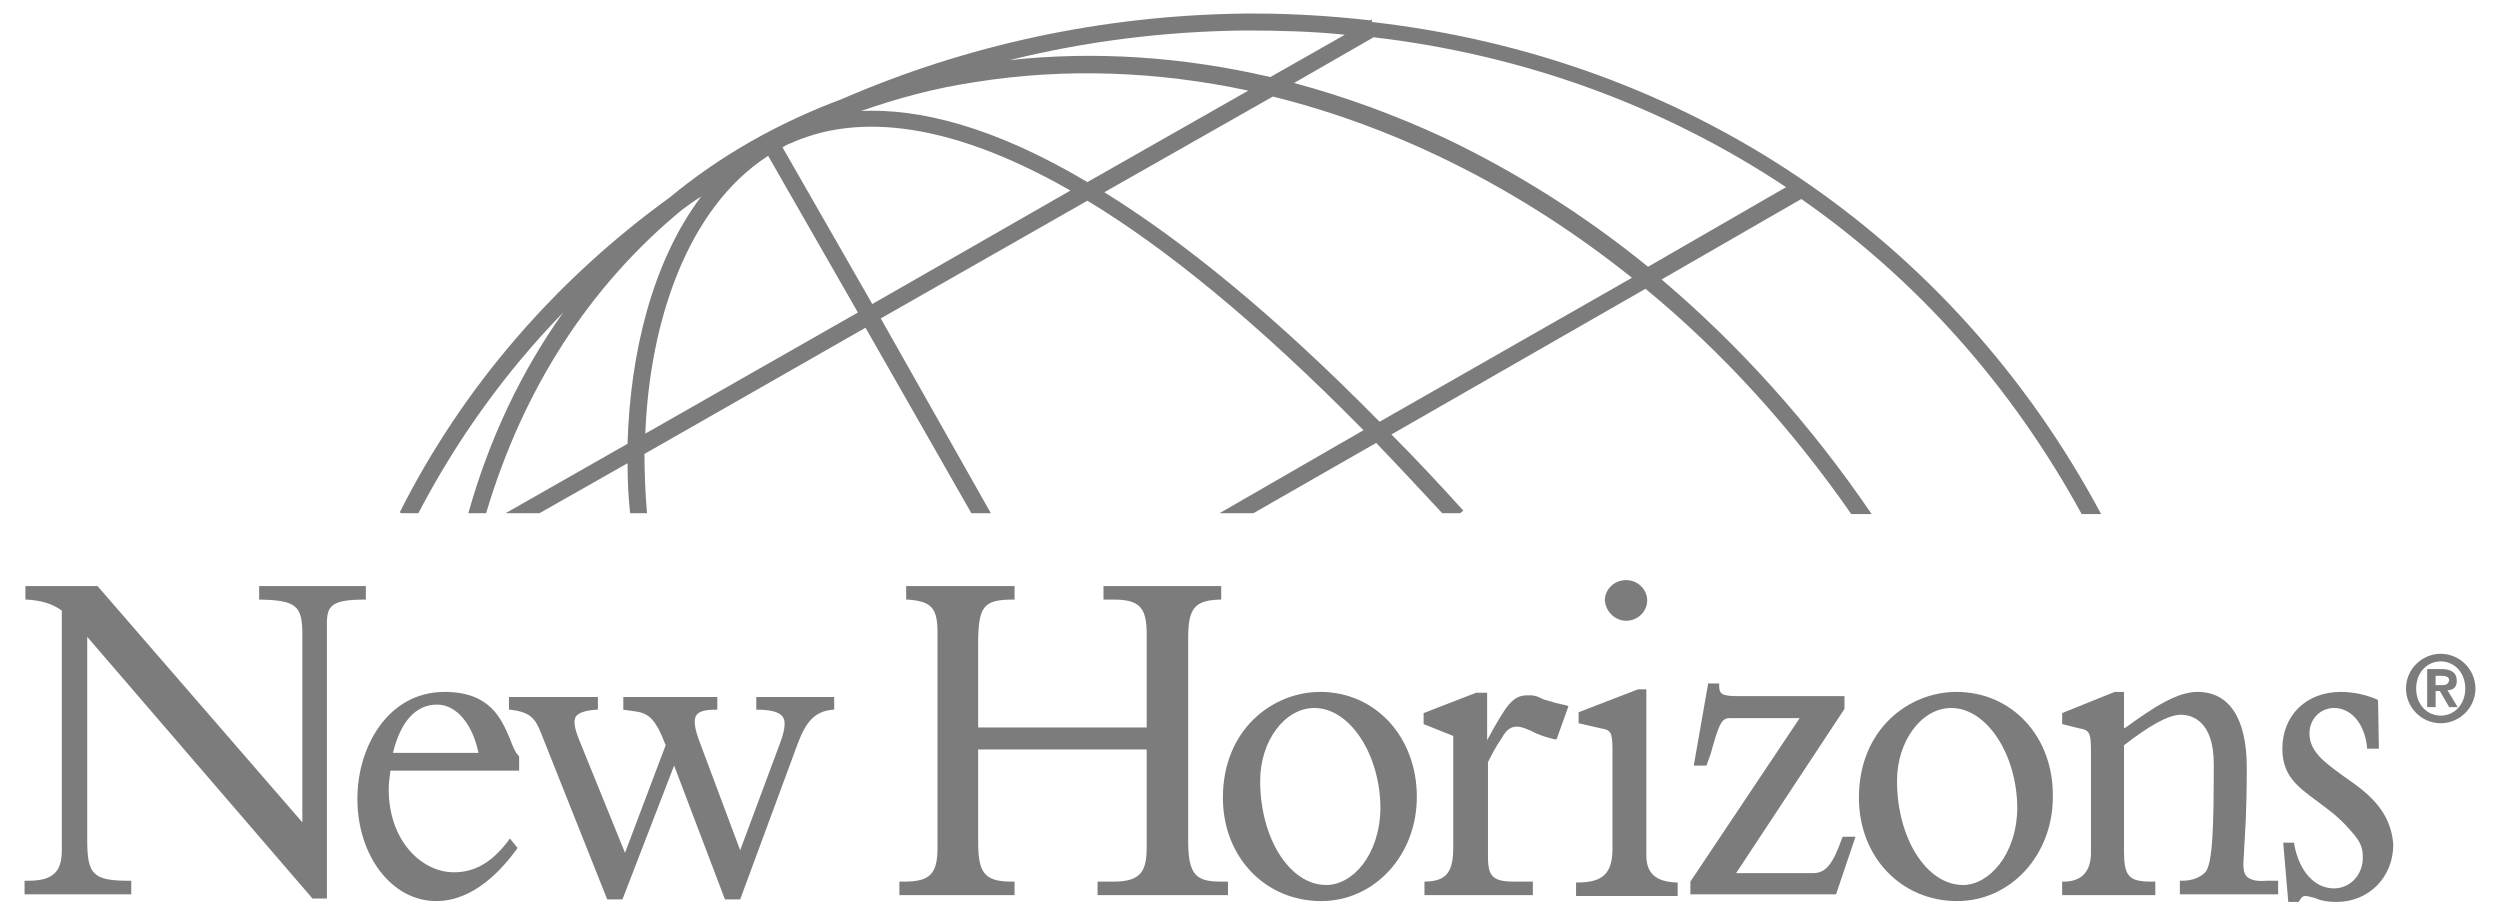
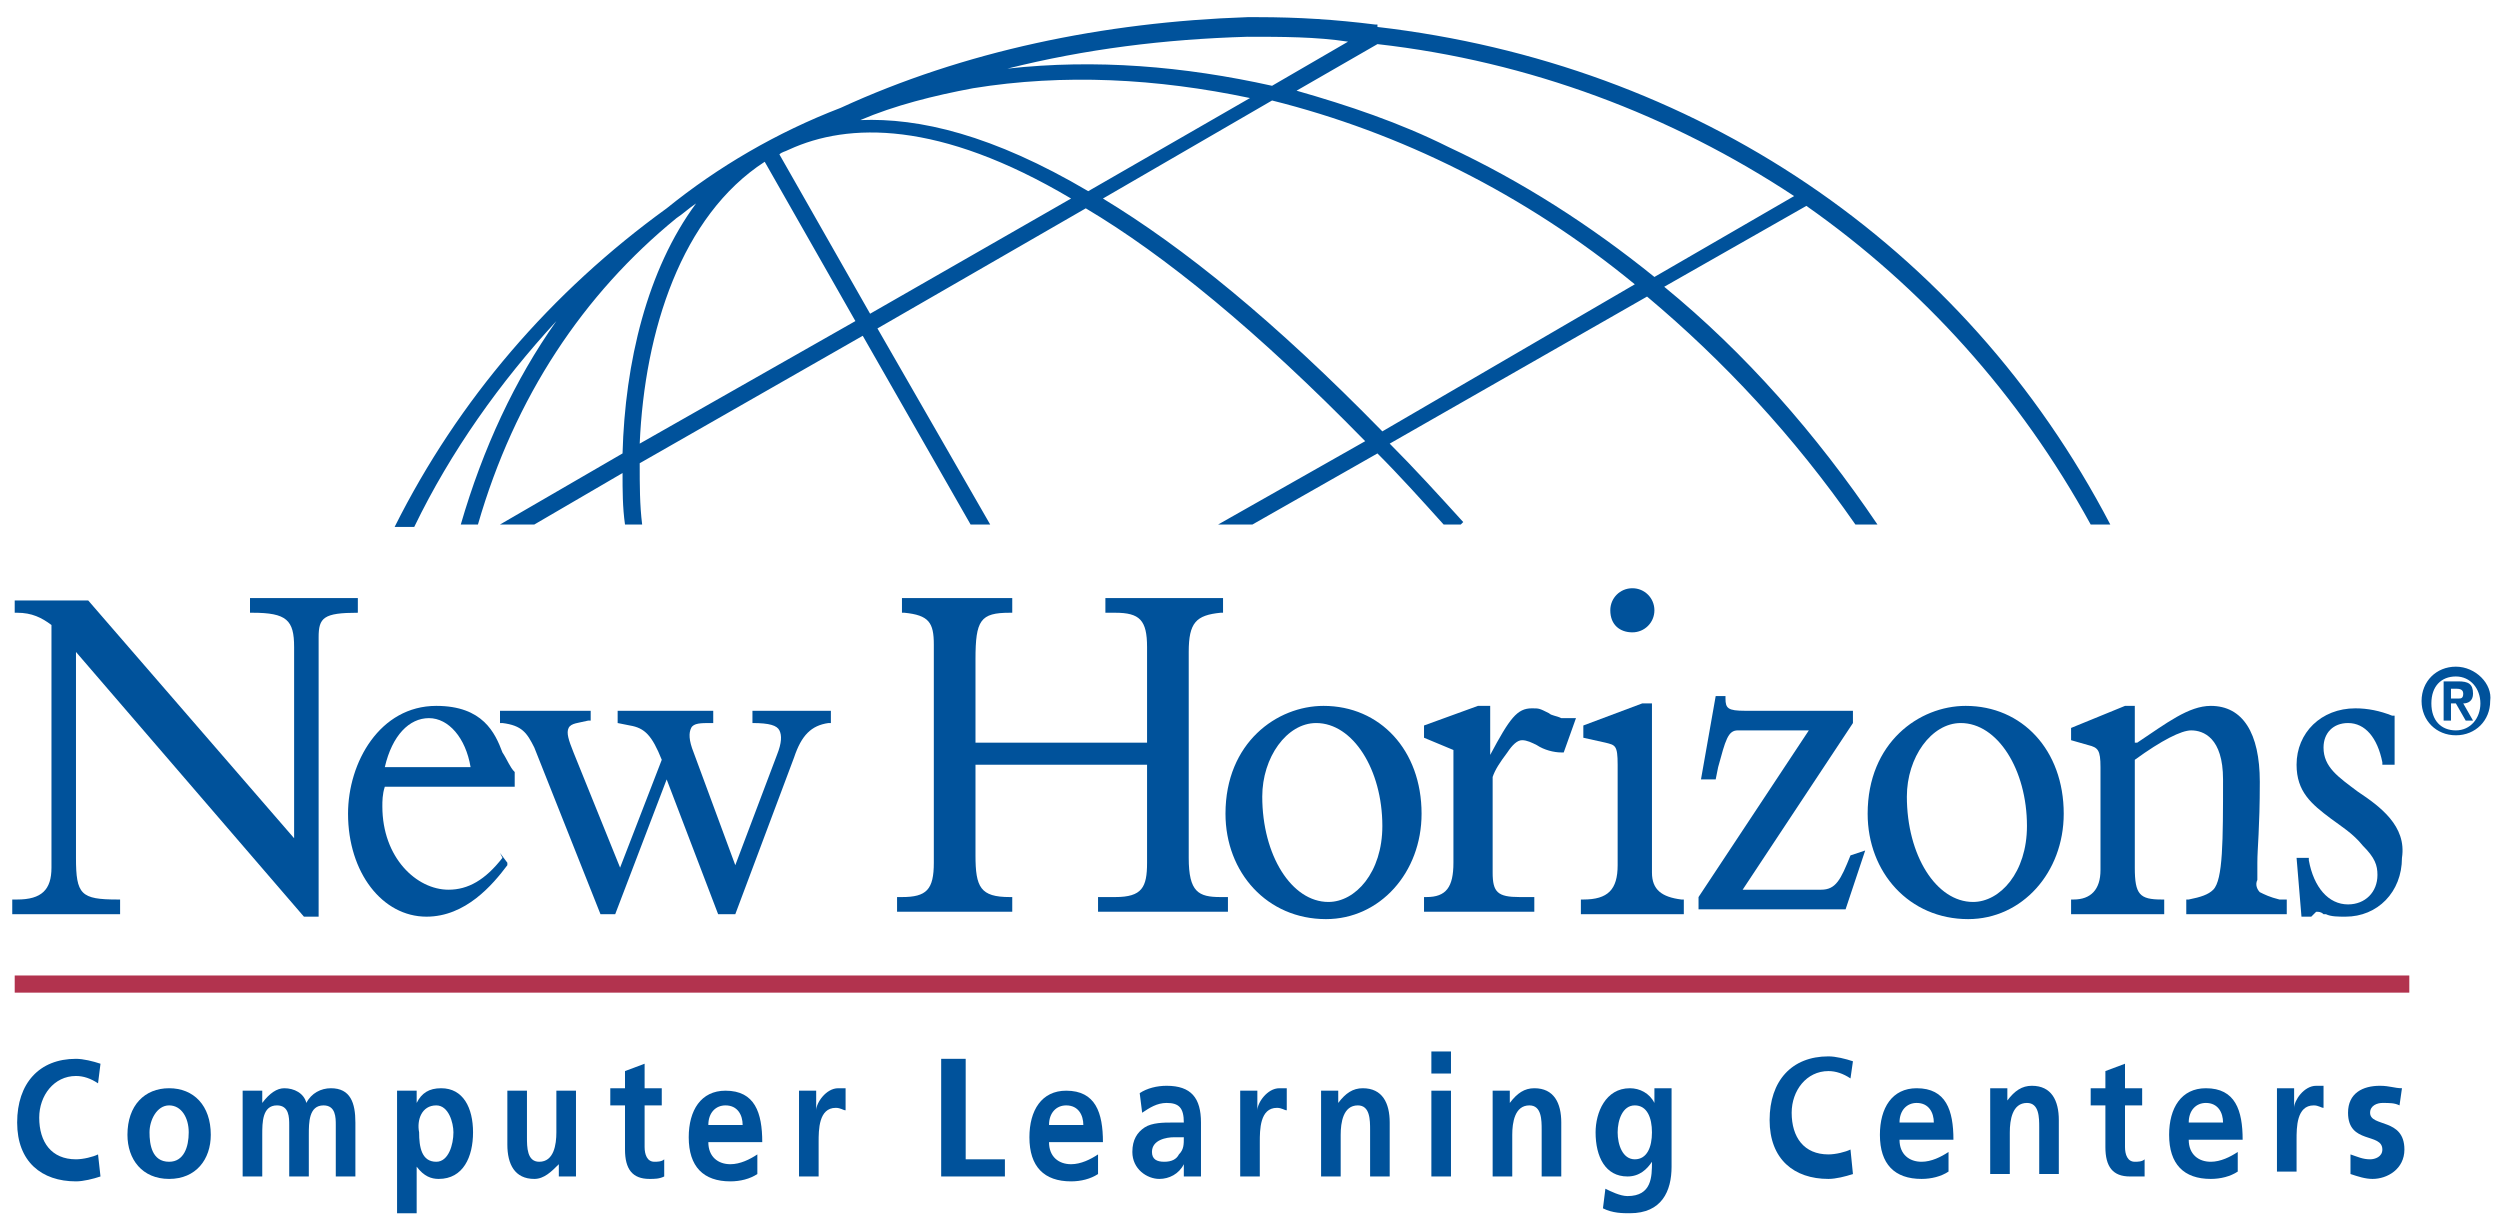
- <svg xmlns="http://www.w3.org/2000/svg" version="1.1" id="Layer_1" x="0px" y="0px" viewBox="0 0 295.2 108" style="enable-background:new 0 0 295.2 108;" xml:space="preserve">
+ <svg xmlns="http://www.w3.org/2000/svg" version="1.1" id="Layer_1" x="0px" y="0px" viewBox="0 0 102 50" style="enable-background:new 0 0 102 50;" xml:space="preserve">
  <style type="text/css">
- 	.st0{fill:none;}
- 	.st1{fill:#7C7C7C;}
+ 	.st0{fill:#B2334E;}
+ 	.st1{fill:#00529B;}
+ 	.st2{fill:none;}
</style>
  <g>
-     <path class="st0" d="M288.2,79.8h-0.7v1.1h0.8c0.5,0,0.8-0.1,0.8-0.6C289.1,79.8,288.6,79.8,288.2,79.8z" />
-     <path class="st0" d="M155.2,83.5c-3.4,0-6.4,4-6.4,8.6c0,6.8,3.5,12.3,7.8,12.3c3,0,6.3-3.4,6.3-9C162.9,89,159.4,83.5,155.2,83.5z   " />
-     <path class="st0" d="M230.3,83.5c-3.4,0-6.4,4-6.4,8.6c0,6.8,3.5,12.3,7.8,12.3c3,0,6.3-3.4,6.3-9C238.1,89,234.5,83.5,230.3,83.5z   " />
-     <path class="st0" d="M56.4,89c-0.6-3.4-2.5-5.7-4.9-5.7c-2.5,0-4.3,2-5.2,5.7H56.4z" />
-     <path class="st0" d="M288.2,78.1c-1.6,0-2.9,1.3-2.9,3.2c0,1.9,1.3,3.2,2.9,3.2c1.6,0,2.9-1.3,2.9-3.2   C291.1,79.4,289.8,78.1,288.2,78.1z M290.1,83.6h-1l-1.1-1.9h-0.5v1.9h-1V79h1.7c1.2,0,1.8,0.3,1.8,1.4c0,0.8-0.5,1.2-1.2,1.2   L290.1,83.6z" />
-     <path class="st1" d="M43.2,70.8v-1.6H30.6v1.6l0.2,0c4.1,0.1,4.9,0.7,4.9,4v22.3L11.6,69.3l-0.1-0.1H3v1.6l0.2,0   c1.7,0.1,3,0.5,4.1,1.3v28.3c0,2.6-1.1,3.6-4,3.6H2.9v1.6h12.6v-1.6h-0.2c-4.3,0-5-0.7-5-4.8V75.2l26.6,30.9h1.7V73.6   c0-2.1,0.6-2.8,4.5-2.8H43.2z" />
-     <path class="st1" d="M60.2,87.2c-1-2.3-2.3-5.5-7.7-5.5c-6.7,0-10.3,6.5-10.3,12.6c0,6.8,4.1,12.1,9.3,12.1c4.5,0,7.8-3.8,9.5-6.1   l0.1-0.2l-0.9-1.1L60,99.3c-1.9,2.5-3.9,3.7-6.4,3.7c-3.8,0-7.7-3.7-7.7-9.8c0-0.7,0.1-1.4,0.2-2.2h15.2v-1.7l-0.1-0.1   C60.8,88.8,60.5,88,60.2,87.2z M51.6,83.2c2.3,0,4.2,2.3,4.9,5.7H46.4C47.3,85.2,49.1,83.2,51.6,83.2z" />
-     <path class="st1" d="M89.2,83.8h0.2c1.7,0,2.6,0.3,3,0.8c0.4,0.5,0.3,1.5-0.2,2.9l-4.8,12.9l-4.9-13.1c-0.5-1.4-0.6-2.3-0.3-2.8   c0.3-0.5,1-0.7,2.3-0.7l0.2,0v-1.5H73.6v1.5L75,84c1.7,0.2,2.5,1.1,3.6,4l-4.8,12.7l-5.4-13.3c-0.6-1.5-0.7-2.3-0.4-2.8   c0.3-0.4,1-0.7,2.4-0.8l0.2,0v-1.5H60.1v1.5l0.2,0c2.3,0.3,2.9,1,3.6,2.8l7.8,19.6h1.8l6.1-15.8l6,15.8h1.8l6.8-18.4   c1-2.7,2.1-3.8,4.1-4l0.2,0v-1.5h-9.2V83.8z" />
-     <path class="st1" d="M140.3,99.3v-24c0-3.5,0.8-4.4,3.7-4.5l0.2,0v-1.6h-13.9v1.6h1.2c3,0,3.9,0.9,3.9,4v11.1h-19.9v-9.8   c0-4.5,0.6-5.3,4.1-5.3h0.2v-1.6H107v1.6l0.2,0c2.8,0.2,3.5,1,3.5,3.9v25.4c0,3.1-0.9,4-3.9,4h-0.6v1.6h13.6v-1.6h-0.4   c-3.3,0-3.9-1.2-3.9-4.8V88.5h19.9V100c0,2.8-0.6,4.1-3.9,4.1h-1.9v1.6H145v-1.6h-0.8C141.3,104.1,140.3,103.4,140.3,99.3z" />
-     <path class="st1" d="M155.9,81.7c-5.6,0-11.5,4.4-11.5,12.5c0,7,5,12.2,11.6,12.2c6.3,0,11.3-5.4,11.3-12.3   C167.3,87,162.4,81.7,155.9,81.7z M156.6,104.5c-4.3,0-7.8-5.5-7.8-12.3c0-4.7,2.9-8.6,6.4-8.6c4.2,0,7.8,5.5,7.8,11.9   C162.9,101,159.7,104.5,156.6,104.5z" />
-     <path class="st1" d="M183.7,83c-0.6-0.2-1.1-0.3-1.4-0.4c-1-0.5-1.2-0.5-1.9-0.5c-1.8,0-2.5,1.1-4.8,5.3v-5.6h-1.3l-6.2,2.4v1.3   l3.5,1.4V100c0,3-0.8,4-3.2,4.1l-0.2,0v1.6H181v-1.6h-2.2c-2.5,0-3.1-0.6-3.1-2.9V90c0.4-0.8,0.9-1.8,1.6-2.8   c0.5-0.9,1-1.4,1.8-1.4c0.6,0,1.2,0.3,1.7,0.5c0.9,0.5,1.9,0.8,2.8,1l0.2,0l1.4-3.9l-0.2-0.1C184.5,83.2,184.1,83.1,183.7,83z" />
-     <path class="st1" d="M194.4,101V81.4h-1l-7,2.7v1.3l2.6,0.6c1.2,0.2,1.4,0.4,1.4,2.6v11.6c0,2.9-1.1,4-4.1,4h-0.2v1.6h12v-1.6h-0.2   C195.5,104.1,194.4,103.1,194.4,101z" />
-     <path class="st1" d="M192,73.3c1.4,0,2.5-1.1,2.5-2.4c0-1.3-1.1-2.4-2.5-2.4c-1.4,0-2.5,1.1-2.5,2.4   C189.6,72.2,190.7,73.3,192,73.3z" />
-     <path class="st1" d="M217.5,99c-1,2.8-1.8,4.1-3.4,4.1h-9.1l12.8-19.4l0-0.1v-1.4h-12.6c-2,0-2.2-0.3-2.2-1.3v-0.2h-1.3l-1.7,9.7   h1.5L202,89c0.9-3.2,1.2-4.2,2.2-4.2h8.3l-12.9,19.3l0,0.1v1.4h17.2l2.3-6.8h-1.5L217.5,99z" />
-     <path class="st1" d="M231,81.7c-5.6,0-11.5,4.4-11.5,12.5c0,7,5,12.2,11.6,12.2c6.3,0,11.3-5.4,11.3-12.3   C242.5,87,237.6,81.7,231,81.7z M231.8,104.5c-4.3,0-7.8-5.5-7.8-12.3c0-4.7,2.9-8.6,6.4-8.6c4.2,0,7.8,5.5,7.8,11.9   C238.1,101,234.8,104.5,231.8,104.5z" />
-     <path class="st1" d="M265.3,103.5c-0.3-0.3-0.4-0.8-0.4-1.4c0-0.7,0.1-1.3,0.1-2.1c0.1-1.7,0.3-4.1,0.3-9.4c0-5.8-2.1-8.9-5.8-8.9   c-2.5,0-5.3,1.9-8.5,4.2l-0.2,0.1v-4.3h-1.1l-6.2,2.5v1.3l2,0.5c1.2,0.2,1.4,0.5,1.4,2.6v12.1c0,2.2-1.1,3.4-3.2,3.4h-0.2v1.6h11   v-1.6H254c-2.7,0-3.2-0.7-3.2-3.7V88c3.1-2.4,5.3-3.6,6.7-3.6c1.4,0,3.9,0.8,3.9,5.8c0,7.1-0.1,11.8-1,12.8c-0.6,0.6-1.5,1-2.8,1   l-0.2,0v1.6H269v-1.6h-1.4C266.5,104.1,265.7,103.9,265.3,103.5z" />
-     <path class="st1" d="M276.8,91.7c-2.2-1.6-4.1-2.9-4.1-5.1c0-1.7,1.3-3,2.9-3c2,0,3.6,1.8,3.9,4.6l0,0.2h1.4l-0.1-5.7l-0.1-0.1   c-1.4-0.6-2.9-0.9-4.3-0.9c-4.1,0-6.9,2.8-6.9,6.7c0,3.2,1.8,4.5,4.1,6.2c1.2,0.9,2.5,1.8,3.8,3.3c1.4,1.5,1.6,2.2,1.6,3.4   c0,2-1.5,3.6-3.4,3.6c-2.3,0-4.1-2-4.7-5.2l0-0.2h-1.3l0.6,7h1.2l0.1-0.1c0.2-0.4,0.4-0.6,0.7-0.6c0.3,0,0.6,0.1,1,0.2   c0.1,0,0.2,0.1,0.3,0.1c0.7,0.3,1.5,0.4,2.4,0.4c3.8,0,6.7-2.9,6.7-6.8C282.3,95.6,279.4,93.5,276.8,91.7z" />
-     <path class="st1" d="M290.1,80.4c0-1-0.7-1.4-1.8-1.4h-1.7v4.5h1v-1.9h0.5l1.1,1.9h1l-1.2-2C289.6,81.5,290.1,81.2,290.1,80.4z    M288.4,80.9h-0.8v-1.1h0.7c0.4,0,0.9,0.1,0.9,0.5C289.1,80.8,288.8,80.9,288.4,80.9z" />
-     <path class="st1" d="M288.2,77.2c-2.2,0-4.1,1.8-4.1,4.1c0,2.2,1.8,4.1,4.1,4.1c2.2,0,4.1-1.8,4.1-4.1   C292.3,79.1,290.5,77.2,288.2,77.2z M288.2,84.5c-1.6,0-2.9-1.3-2.9-3.2c0-1.9,1.3-3.2,2.9-3.2c1.6,0,2.9,1.3,2.9,3.2   C291.1,83.2,289.8,84.5,288.2,84.5z" />
-   </g>
-   <g>
-     <path class="st1" d="M66.5,36.9c-4.9,6.9-8.7,14.8-11.2,23.7h2.1c4.4-14.8,12.3-26.9,23.1-35.8c0.8-0.6,1.5-1.1,2.3-1.6   c-5.8,7.7-8.4,18.6-8.7,29.2l-14.4,8.2h4l10.4-5.9c0,2,0.1,4,0.3,5.9h2c-0.2-2.3-0.3-4.7-0.3-7l26.1-14.9l12.5,21.9h2.3L104,37.6   l24.4-13.9c9.1,5.5,19.9,14.2,32.6,27.1L144,60.6h4l14.5-8.3c2.5,2.6,5.1,5.4,7.8,8.3h2.1l0.4-0.3c-2.9-3.2-5.7-6.2-8.5-9l30-17.2   c9,7.4,17.2,16.4,24.3,26.6h2.4c-7.2-10.6-15.6-19.9-24.8-27.7l16.5-9.5c13.5,9.4,24.8,22,33.1,37.2h2.3   c-17.6-32.9-49.1-53.9-86.1-58.1L162,2.3l-0.2,0.1c-4.5-0.5-9-0.8-13.6-0.8c-0.4,0-0.8,0-1.2,0C130,1.8,113.9,5.4,99.4,11.7   c-7.5,2.8-14.4,6.7-20.3,11.6C65.7,33,54.7,45.6,47.2,60.5l0.2,0.1h2C54,51.8,59.7,43.9,66.5,36.9z M115.1,9.7   c10.6-1.7,21.5-1.3,32.3,1l-19,10.8c-11.1-6.6-19.9-8.7-26.7-8.4C106,11.6,110.4,10.4,115.1,9.7z M76.2,51.2   c0.5-13.1,4.9-26.6,14.5-32.8l10.6,18.5L76.2,51.2z M103,35.9L92.4,17.4c0.3-0.2,0.7-0.4,1-0.5c6.9-3.1,17.4-3.3,33,5.6L103,35.9z    M162.9,49.8c-12.5-12.7-23.3-21.4-32.5-27.1l19.9-11.3c14.9,3.7,29.4,11,42.4,21.4L162.9,49.8z M194.6,31.5   c-7.5-6.1-15.6-11.2-24-15.2c-5.8-2.7-11.8-4.9-17.8-6.5l9.4-5.4c17.9,2.1,34.4,8.2,48.7,17.7L194.6,31.5z M147,3.6   c4,0,7.9,0.1,11.8,0.5l-8.8,5c-10.3-2.4-20.7-3.1-30.8-2C128.1,4.9,137.4,3.7,147,3.6z" />
+     <rect x="0.6" y="39.8" class="st0" width="97.7" height="0.7" />
+     <path class="st1" d="M4.1,48c-0.3,0.1-0.7,0.2-1,0.2c-1.4,0-2.4-0.8-2.4-2.4c0-1.6,0.9-2.6,2.4-2.6c0.3,0,0.7,0.1,1,0.2l-0.1,0.8   c-0.3-0.2-0.6-0.3-0.9-0.3c-0.9,0-1.5,0.8-1.5,1.7c0,1,0.5,1.7,1.5,1.7c0.3,0,0.7-0.1,0.9-0.2L4.1,48z" />
+     <path class="st1" d="M6.1,46.2c0-0.5,0.3-1.1,0.8-1.1c0.5,0,0.8,0.5,0.8,1.1c0,0.6-0.2,1.2-0.8,1.2C6.2,47.4,6.1,46.7,6.1,46.2z    M5.2,46.3c0,1,0.6,1.8,1.7,1.8c1.1,0,1.7-0.8,1.7-1.8c0-1.2-0.7-1.9-1.7-1.9C5.9,44.4,5.2,45.1,5.2,46.3z" />
+     <path class="st1" d="M9.9,44.5h0.8V45h0c0.3-0.4,0.6-0.6,0.9-0.6c0.4,0,0.8,0.2,0.9,0.6c0.2-0.4,0.6-0.6,1-0.6c0.8,0,1,0.6,1,1.4   V48h-0.8v-2.1c0-0.3,0-0.8-0.5-0.8c-0.6,0-0.6,0.7-0.6,1.2V48h-0.8v-2.1c0-0.3,0-0.8-0.5-0.8c-0.6,0-0.6,0.7-0.6,1.2V48H9.9V44.5z" />
+     <path class="st1" d="M17.8,45.1c0.5,0,0.7,0.7,0.7,1.1c0,0.5-0.2,1.2-0.7,1.2c-0.6,0-0.7-0.6-0.7-1.2C17,45.7,17.2,45.1,17.8,45.1z    M16.2,49.5H17v-1.9h0c0.3,0.4,0.6,0.5,0.9,0.5c1,0,1.4-0.9,1.4-1.9c0-1-0.4-1.8-1.3-1.8c-0.5,0-0.8,0.2-1,0.6h0v-0.5h-0.8V49.5z" />
+     <path class="st1" d="M23.6,48h-0.8v-0.5h0c-0.3,0.3-0.6,0.6-1,0.6c-0.8,0-1.1-0.6-1.1-1.4v-2.2h0.8v1.9c0,0.4,0,1,0.5,1   c0.6,0,0.7-0.7,0.7-1.2v-1.7h0.8V48z" />
+     <path class="st1" d="M25.5,45.1h-0.6v-0.7h0.6v-0.7l0.8-0.3v1h0.7v0.7h-0.7v1.7c0,0.3,0.1,0.6,0.4,0.6c0.1,0,0.3,0,0.4-0.1l0,0.7   c-0.2,0.1-0.4,0.1-0.6,0.1c-0.7,0-1-0.4-1-1.2V45.1z" />
+     <path class="st1" d="M28.9,45.9c0-0.5,0.3-0.8,0.7-0.8c0.5,0,0.7,0.4,0.7,0.8H28.9z M30.9,47.1c-0.3,0.2-0.7,0.4-1.1,0.4   c-0.5,0-0.9-0.3-0.9-0.9h2.2c0-1.2-0.3-2.1-1.5-2.1c-1,0-1.5,0.8-1.5,1.9c0,1.2,0.6,1.8,1.7,1.8c0.4,0,0.8-0.1,1.1-0.3V47.1z" />
+     <path class="st1" d="M32.6,44.5h0.7v0.8h0c0-0.3,0.4-0.9,0.9-0.9c0.1,0,0.2,0,0.3,0v0.9c-0.1,0-0.2-0.1-0.4-0.1   c-0.7,0-0.7,0.9-0.7,1.4V48h-0.8V44.5z" />
+     <path class="st1" d="M38.5,43.2h0.9v4.1H41V48h-2.6V43.2z" />
+     <path class="st1" d="M42.8,45.9c0-0.5,0.3-0.8,0.7-0.8c0.5,0,0.7,0.4,0.7,0.8H42.8z M44.8,47.1c-0.3,0.2-0.7,0.4-1.1,0.4   c-0.5,0-0.9-0.3-0.9-0.9H45c0-1.2-0.3-2.1-1.5-2.1c-1,0-1.5,0.8-1.5,1.9c0,1.2,0.6,1.8,1.7,1.8c0.4,0,0.8-0.1,1.1-0.3V47.1z" />
+     <path class="st1" d="M47,47c0-0.5,0.6-0.6,0.9-0.6h0.4c0,0.3,0,0.5-0.2,0.7c-0.1,0.2-0.3,0.3-0.6,0.3C47.2,47.4,47,47.3,47,47z    M46.6,45.4c0.3-0.2,0.6-0.4,1-0.4c0.5,0,0.7,0.2,0.7,0.8h-0.5c-0.3,0-0.8,0-1.1,0.2c-0.3,0.2-0.5,0.5-0.5,1c0,0.7,0.6,1.1,1.1,1.1   c0.4,0,0.8-0.2,1-0.6h0c0,0.1,0,0.3,0,0.5h0.7c0-0.3,0-0.5,0-0.8c0-0.3,0-0.5,0-0.9v-0.5c0-1-0.4-1.5-1.4-1.5   c-0.4,0-0.8,0.1-1.1,0.3L46.6,45.4z" />
+     <path class="st1" d="M50.6,44.5h0.7v0.8h0c0-0.3,0.4-0.9,0.9-0.9c0.1,0,0.2,0,0.3,0v0.9c-0.1,0-0.2-0.1-0.4-0.1   c-0.7,0-0.7,0.9-0.7,1.4V48h-0.8V44.5z" />
+     <path class="st1" d="M53.8,44.5h0.8V45h0c0.3-0.4,0.6-0.6,1-0.6c0.8,0,1.1,0.6,1.1,1.4V48h-0.8v-1.9c0-0.4,0-1-0.5-1   c-0.6,0-0.7,0.7-0.7,1.2V48h-0.8V44.5z" />
+     <path class="st1" d="M58.4,44.5h0.8V48h-0.8V44.5z M58.4,42.9h0.8v0.9h-0.8V42.9z" />
+     <path class="st1" d="M60.8,44.5h0.8V45h0c0.3-0.4,0.6-0.6,1-0.6c0.8,0,1.1,0.6,1.1,1.4V48h-0.8v-1.9c0-0.4,0-1-0.5-1   c-0.6,0-0.7,0.7-0.7,1.2V48h-0.8V44.5z" />
+     <path class="st1" d="M66.7,47.3c-0.5,0-0.7-0.6-0.7-1.1c0-0.5,0.2-1.1,0.7-1.1c0.5,0,0.7,0.5,0.7,1.1   C67.4,46.8,67.2,47.3,66.7,47.3z M67.5,44.5V45h0c-0.2-0.4-0.6-0.6-1-0.6c-1,0-1.4,1-1.4,1.8c0,1,0.4,1.8,1.3,1.8   c0.5,0,0.8-0.3,1-0.6h0c0,0.6,0,1.4-1,1.4c-0.3,0-0.7-0.2-0.9-0.3l-0.1,0.8c0.4,0.2,0.8,0.2,1.1,0.2c1.3,0,1.7-0.9,1.7-1.9v-3.2   H67.5z" />
+     <path class="st1" d="M75.6,47.9c-0.3,0.1-0.7,0.2-1,0.2c-1.4,0-2.4-0.8-2.4-2.4c0-1.6,0.9-2.6,2.4-2.6c0.3,0,0.7,0.1,1,0.2L75.5,44   c-0.3-0.2-0.6-0.3-0.9-0.3c-0.9,0-1.5,0.8-1.5,1.7c0,1,0.5,1.7,1.5,1.7c0.3,0,0.7-0.1,0.9-0.2L75.6,47.9z" />
+     <path class="st1" d="M77.5,45.8c0-0.5,0.3-0.8,0.7-0.8c0.5,0,0.7,0.4,0.7,0.8H77.5z M79.5,47c-0.3,0.2-0.7,0.4-1.1,0.4   c-0.5,0-0.9-0.3-0.9-0.9h2.2c0-1.2-0.3-2.1-1.5-2.1c-1,0-1.5,0.8-1.5,1.9c0,1.2,0.6,1.8,1.7,1.8c0.4,0,0.8-0.1,1.1-0.3V47z" />
+     <path class="st1" d="M81.1,44.4h0.8v0.5h0c0.3-0.4,0.6-0.6,1-0.6c0.8,0,1.1,0.6,1.1,1.4v2.2h-0.8V46c0-0.4,0-1-0.5-1   c-0.6,0-0.7,0.7-0.7,1.2v1.7h-0.8V44.4z" />
+     <path class="st1" d="M85.9,45.1h-0.6v-0.7h0.6v-0.7l0.8-0.3v1h0.7v0.7h-0.7v1.7c0,0.3,0.1,0.6,0.4,0.6c0.1,0,0.3,0,0.4-0.1l0,0.7   C87.3,48,87.1,48,86.9,48c-0.7,0-1-0.4-1-1.2V45.1z" />
+     <path class="st1" d="M89.3,45.8c0-0.5,0.3-0.8,0.7-0.8c0.5,0,0.7,0.4,0.7,0.8H89.3z M91.3,47c-0.3,0.2-0.7,0.4-1.1,0.4   c-0.5,0-0.9-0.3-0.9-0.9h2.2c0-1.2-0.3-2.1-1.5-2.1c-1,0-1.5,0.8-1.5,1.9c0,1.2,0.6,1.8,1.7,1.8c0.4,0,0.8-0.1,1.1-0.3V47z" />
+     <path class="st1" d="M92.9,44.4h0.7v0.8h0c0-0.3,0.4-0.9,0.9-0.9c0.1,0,0.2,0,0.3,0v0.9c-0.1,0-0.2-0.1-0.4-0.1   c-0.7,0-0.7,0.9-0.7,1.4v1.3h-0.8V44.4z" />
+     <path class="st1" d="M97.9,45.1C97.7,45,97.5,45,97.2,45c-0.2,0-0.5,0.1-0.5,0.4c0,0.6,1.4,0.2,1.4,1.5c0,0.8-0.7,1.2-1.3,1.2   c-0.3,0-0.6-0.1-0.9-0.2l0-0.8c0.3,0.1,0.5,0.2,0.8,0.2c0.2,0,0.5-0.1,0.5-0.4c0-0.7-1.4-0.2-1.4-1.5c0-0.8,0.6-1.1,1.3-1.1   c0.4,0,0.6,0.1,0.9,0.1L97.9,45.1z" />
+     <g>
+       <path class="st2" d="M100.2,28.1H100v0.4h0.3c0.2,0,0.3,0,0.3-0.2C100.5,28.1,100.4,28.1,100.2,28.1z" />
+       <path class="st2" d="M53.7,29.4c-1.2,0-2.2,1.4-2.2,3c0,2.4,1.2,4.3,2.7,4.3c1.1,0,2.2-1.2,2.2-3.1C56.4,31.4,55.2,29.4,53.7,29.4    z" />
+       <path class="st2" d="M80,29.4c-1.2,0-2.2,1.4-2.2,3c0,2.4,1.2,4.3,2.7,4.3c1.1,0,2.2-1.2,2.2-3.1C82.7,31.4,81.5,29.4,80,29.4z" />
+       <path class="st2" d="M19.2,31.3c-0.2-1.2-0.9-2-1.7-2c-0.9,0-1.5,0.7-1.8,2H19.2z" />
+       <path class="st2" d="M100.2,27.6c-0.6,0-1,0.5-1,1.1c0,0.7,0.4,1.1,1,1.1c0.6,0,1-0.4,1-1.1C101.2,28,100.8,27.6,100.2,27.6z     M100.9,29.4h-0.3l-0.4-0.7H100v0.7h-0.3v-1.6h0.6c0.4,0,0.6,0.1,0.6,0.5c0,0.3-0.2,0.4-0.4,0.4L100.9,29.4z" />
+       <path class="st1" d="M14.6,25v-0.6h-4.4V25l0.1,0c1.4,0,1.7,0.3,1.7,1.4v7.8l-8.4-9.7l0,0h-3V25l0.1,0c0.6,0,1,0.2,1.4,0.5v9.9    c0,0.9-0.4,1.3-1.4,1.3H0.5v0.6h4.4v-0.6H4.8c-1.5,0-1.7-0.2-1.7-1.7v-8.4l9.3,10.8H13V26C13,25.2,13.2,25,14.6,25L14.6,25z" />
+       <path class="st1" d="M20.5,30.7c-0.3-0.8-0.8-1.9-2.7-1.9c-2.3,0-3.6,2.3-3.6,4.4c0,2.4,1.4,4.2,3.2,4.2c1.6,0,2.7-1.3,3.3-2.1    l0-0.1l-0.3-0.4L20.5,35c-0.7,0.9-1.4,1.3-2.2,1.3c-1.3,0-2.7-1.3-2.7-3.4c0-0.2,0-0.5,0.1-0.8h5.3v-0.6l0,0    C20.8,31.3,20.7,31,20.5,30.7z M17.5,29.3c0.8,0,1.5,0.8,1.7,2h-3.5C16,30,16.7,29.3,17.5,29.3z" />
+       <path class="st1" d="M30.7,29.5L30.7,29.5c0.7,0,1,0.1,1.1,0.3c0.1,0.2,0.1,0.5-0.1,1l-1.7,4.5l-1.7-4.6c-0.2-0.5-0.2-0.8-0.1-1    c0.1-0.2,0.4-0.2,0.8-0.2l0.1,0V29h-3.9v0.5l0.5,0.1c0.6,0.1,0.9,0.4,1.3,1.4l-1.7,4.4l-1.9-4.7c-0.2-0.5-0.3-0.8-0.2-1    c0.1-0.2,0.4-0.2,0.8-0.3l0.1,0V29h-3.7v0.5l0.1,0c0.8,0.1,1,0.4,1.3,1l2.7,6.8h0.6l2.1-5.5l2.1,5.5H30l2.4-6.4    c0.3-0.9,0.7-1.3,1.4-1.4l0.1,0V29h-3.2V29.5z" />
+       <path class="st1" d="M48.5,35v-8.4c0-1.2,0.3-1.5,1.3-1.6l0.1,0v-0.6h-4.8V25h0.4c1,0,1.3,0.3,1.3,1.4v3.9h-7v-3.4    c0-1.6,0.2-1.9,1.4-1.9h0.1v-0.6h-4.5V25l0.1,0c1,0.1,1.2,0.4,1.2,1.3v8.9c0,1.1-0.3,1.4-1.3,1.4h-0.2v0.6h4.7v-0.6h-0.1    c-1.2,0-1.4-0.4-1.4-1.7v-3.7h7v4c0,1-0.2,1.4-1.3,1.4h-0.7v0.6h5.3v-0.6h-0.3C48.9,36.6,48.5,36.4,48.5,35z" />
+       <path class="st1" d="M54,28.8c-1.9,0-4,1.5-4,4.4c0,2.4,1.7,4.3,4.1,4.3c2.2,0,3.9-1.9,3.9-4.3C58,30.6,56.3,28.8,54,28.8z     M54.2,36.8c-1.5,0-2.7-1.9-2.7-4.3c0-1.6,1-3,2.2-3c1.5,0,2.7,1.9,2.7,4.2C56.4,35.6,55.3,36.8,54.2,36.8z" />
+       <path class="st1" d="M63.7,29.3c-0.2-0.1-0.4-0.1-0.5-0.2c-0.4-0.2-0.4-0.2-0.7-0.2c-0.6,0-0.9,0.4-1.7,1.9v-2h-0.5l-2.2,0.8v0.5    l1.2,0.5v4.6c0,1-0.3,1.4-1.1,1.4l-0.1,0v0.6h4.5v-0.6H62c-0.9,0-1.1-0.2-1.1-1v-3.9c0.1-0.3,0.3-0.6,0.6-1    c0.2-0.3,0.4-0.5,0.6-0.5c0.2,0,0.4,0.1,0.6,0.2c0.3,0.2,0.7,0.3,1,0.3l0.1,0l0.5-1.4l-0.1,0C64,29.3,63.8,29.3,63.7,29.3z" />
+       <path class="st1" d="M67.4,35.6v-6.9h-0.4l-2.4,0.9v0.5l0.9,0.2c0.4,0.1,0.5,0.1,0.5,0.9v4.1c0,1-0.4,1.4-1.4,1.4h-0.1v0.6h4.2    v-0.6h-0.1C67.8,36.6,67.4,36.3,67.4,35.6z" />
+       <path class="st1" d="M66.6,25.8c0.5,0,0.9-0.4,0.9-0.9c0-0.5-0.4-0.9-0.9-0.9c-0.5,0-0.9,0.4-0.9,0.9    C65.7,25.5,66.1,25.8,66.6,25.8z" />
+       <path class="st1" d="M75.5,34.9c-0.4,1-0.6,1.4-1.2,1.4h-3.2l4.5-6.8l0,0V29h-4.4c-0.7,0-0.8-0.1-0.8-0.5v-0.1H70l-0.6,3.4H70    l0.1-0.5c0.3-1.1,0.4-1.5,0.8-1.5h2.9l-4.5,6.8l0,0v0.5h6l0.8-2.4L75.5,34.9L75.5,34.9z" />
+       <path class="st1" d="M80.2,28.8c-1.9,0-4,1.5-4,4.4c0,2.4,1.7,4.3,4.1,4.3c2.2,0,3.9-1.9,3.9-4.3C84.2,30.6,82.5,28.8,80.2,28.8z     M80.5,36.8c-1.5,0-2.7-1.9-2.7-4.3c0-1.6,1-3,2.2-3c1.5,0,2.7,1.9,2.7,4.2C82.7,35.6,81.6,36.8,80.5,36.8z" />
+       <path class="st1" d="M92.2,36.4c-0.1-0.1-0.2-0.3-0.1-0.5c0-0.2,0-0.5,0-0.7c0-0.6,0.1-1.4,0.1-3.3c0-2-0.7-3.1-2-3.1    c-0.9,0-1.8,0.7-3,1.5l-0.1,0v-1.5h-0.4l-2.2,0.9v0.5l0.7,0.2c0.4,0.1,0.5,0.2,0.5,0.9v4.2c0,0.8-0.4,1.2-1.1,1.2h-0.1v0.6h3.8    v-0.6h-0.1c-0.9,0-1.1-0.2-1.1-1.3V31c1.1-0.8,1.9-1.2,2.3-1.2c0.5,0,1.3,0.3,1.3,2c0,2.5,0,4.1-0.4,4.5c-0.2,0.2-0.5,0.3-1,0.4    l-0.1,0v0.6h4.1v-0.6H93C92.6,36.6,92.4,36.5,92.2,36.4z" />
+       <path class="st1" d="M96.2,32.3c-0.8-0.6-1.4-1-1.4-1.8c0-0.6,0.4-1,1-1c0.7,0,1.2,0.6,1.4,1.6l0,0.1h0.5l0-2l-0.1,0    c-0.5-0.2-1-0.3-1.5-0.3c-1.4,0-2.4,1-2.4,2.3c0,1.1,0.6,1.6,1.4,2.2c0.4,0.3,0.9,0.6,1.3,1.1c0.5,0.5,0.6,0.8,0.6,1.2    c0,0.7-0.5,1.2-1.2,1.2c-0.8,0-1.4-0.7-1.6-1.8l0-0.1h-0.5l0.2,2.4h0.4l0,0c0.1-0.1,0.2-0.2,0.2-0.2c0.1,0,0.2,0,0.3,0.1    c0,0,0.1,0,0.1,0c0.2,0.1,0.5,0.1,0.8,0.1c1.3,0,2.3-1,2.3-2.4C98.2,33.7,97.1,32.9,96.2,32.3z" />
+       <path class="st1" d="M100.9,28.3c0-0.4-0.2-0.5-0.6-0.5h-0.6v1.6h0.3v-0.7h0.2l0.4,0.7h0.3l-0.4-0.7    C100.7,28.7,100.9,28.6,100.9,28.3z M100.3,28.5H100v-0.4h0.2c0.1,0,0.3,0,0.3,0.2C100.5,28.5,100.4,28.5,100.3,28.5z" />
+       <path class="st1" d="M100.2,27.2c-0.8,0-1.4,0.6-1.4,1.4c0,0.8,0.6,1.4,1.4,1.4c0.8,0,1.4-0.6,1.4-1.4    C101.7,27.9,101,27.2,100.2,27.2z M100.2,29.8c-0.6,0-1-0.4-1-1.1c0-0.7,0.4-1.1,1-1.1c0.6,0,1,0.5,1,1.1    C101.2,29.3,100.8,29.8,100.2,29.8z" />
+     </g>
+     <g>
+       <path class="st1" d="M22.7,13.1c-1.7,2.4-3,5.2-3.9,8.3h0.7c1.5-5.2,4.3-9.4,8.1-12.5c0.3-0.2,0.5-0.4,0.8-0.6    c-2,2.7-2.9,6.5-3,10.2l-5,2.9h1.4l3.6-2.1c0,0.7,0,1.4,0.1,2.1h0.7c-0.1-0.8-0.1-1.6-0.1-2.5l9.1-5.2l4.4,7.7h0.8l-4.6-8l8.5-4.9    c3.2,1.9,7,5,11.4,9.5l-6,3.4h1.4l5.1-2.9c0.9,0.9,1.8,1.9,2.7,2.9h0.7l0.1-0.1c-1-1.1-2-2.2-3-3.2l10.5-6c3.1,2.6,6,5.7,8.5,9.3    h0.9c-2.5-3.7-5.4-7-8.7-9.7l5.8-3.3c4.7,3.3,8.7,7.7,11.6,13h0.8C80.1,9.9,69.1,2.6,56.2,1.1l0-0.1l-0.1,0    c-1.6-0.2-3.1-0.3-4.8-0.3c-0.1,0-0.3,0-0.4,0C45,0.9,39.3,2.1,34.3,4.4c-2.6,1-5,2.4-7.1,4.1c-4.7,3.4-8.5,7.8-11.1,13l0.1,0h0.7    C18.4,18.4,20.4,15.6,22.7,13.1z M39.7,3.6C43.4,3,47.2,3.2,51,4l-6.6,3.8c-3.9-2.3-6.9-3-9.3-2.9C36.5,4.3,38.1,3.9,39.7,3.6z     M26.1,18.1c0.2-4.6,1.7-9.3,5.1-11.5l3.7,6.5L26.1,18.1z M35.5,12.8l-3.7-6.5c0.1-0.1,0.2-0.1,0.4-0.2c2.4-1.1,6.1-1.2,11.5,2    L35.5,12.8z M56.4,17.6c-4.4-4.5-8.1-7.5-11.4-9.5l6.9-4c5.2,1.3,10.3,3.8,14.8,7.5L56.4,17.6z M67.5,11.3    c-2.6-2.1-5.4-3.9-8.4-5.3c-2-1-4.1-1.7-6.2-2.3l3.3-1.9c6.2,0.7,12,2.9,17,6.2L67.5,11.3z M50.9,1.5c1.4,0,2.8,0,4.1,0.2    l-3.1,1.8c-3.6-0.8-7.2-1.1-10.8-0.7C44.3,2,47.5,1.6,50.9,1.5z" />
+     </g>
  </g>
</svg>
